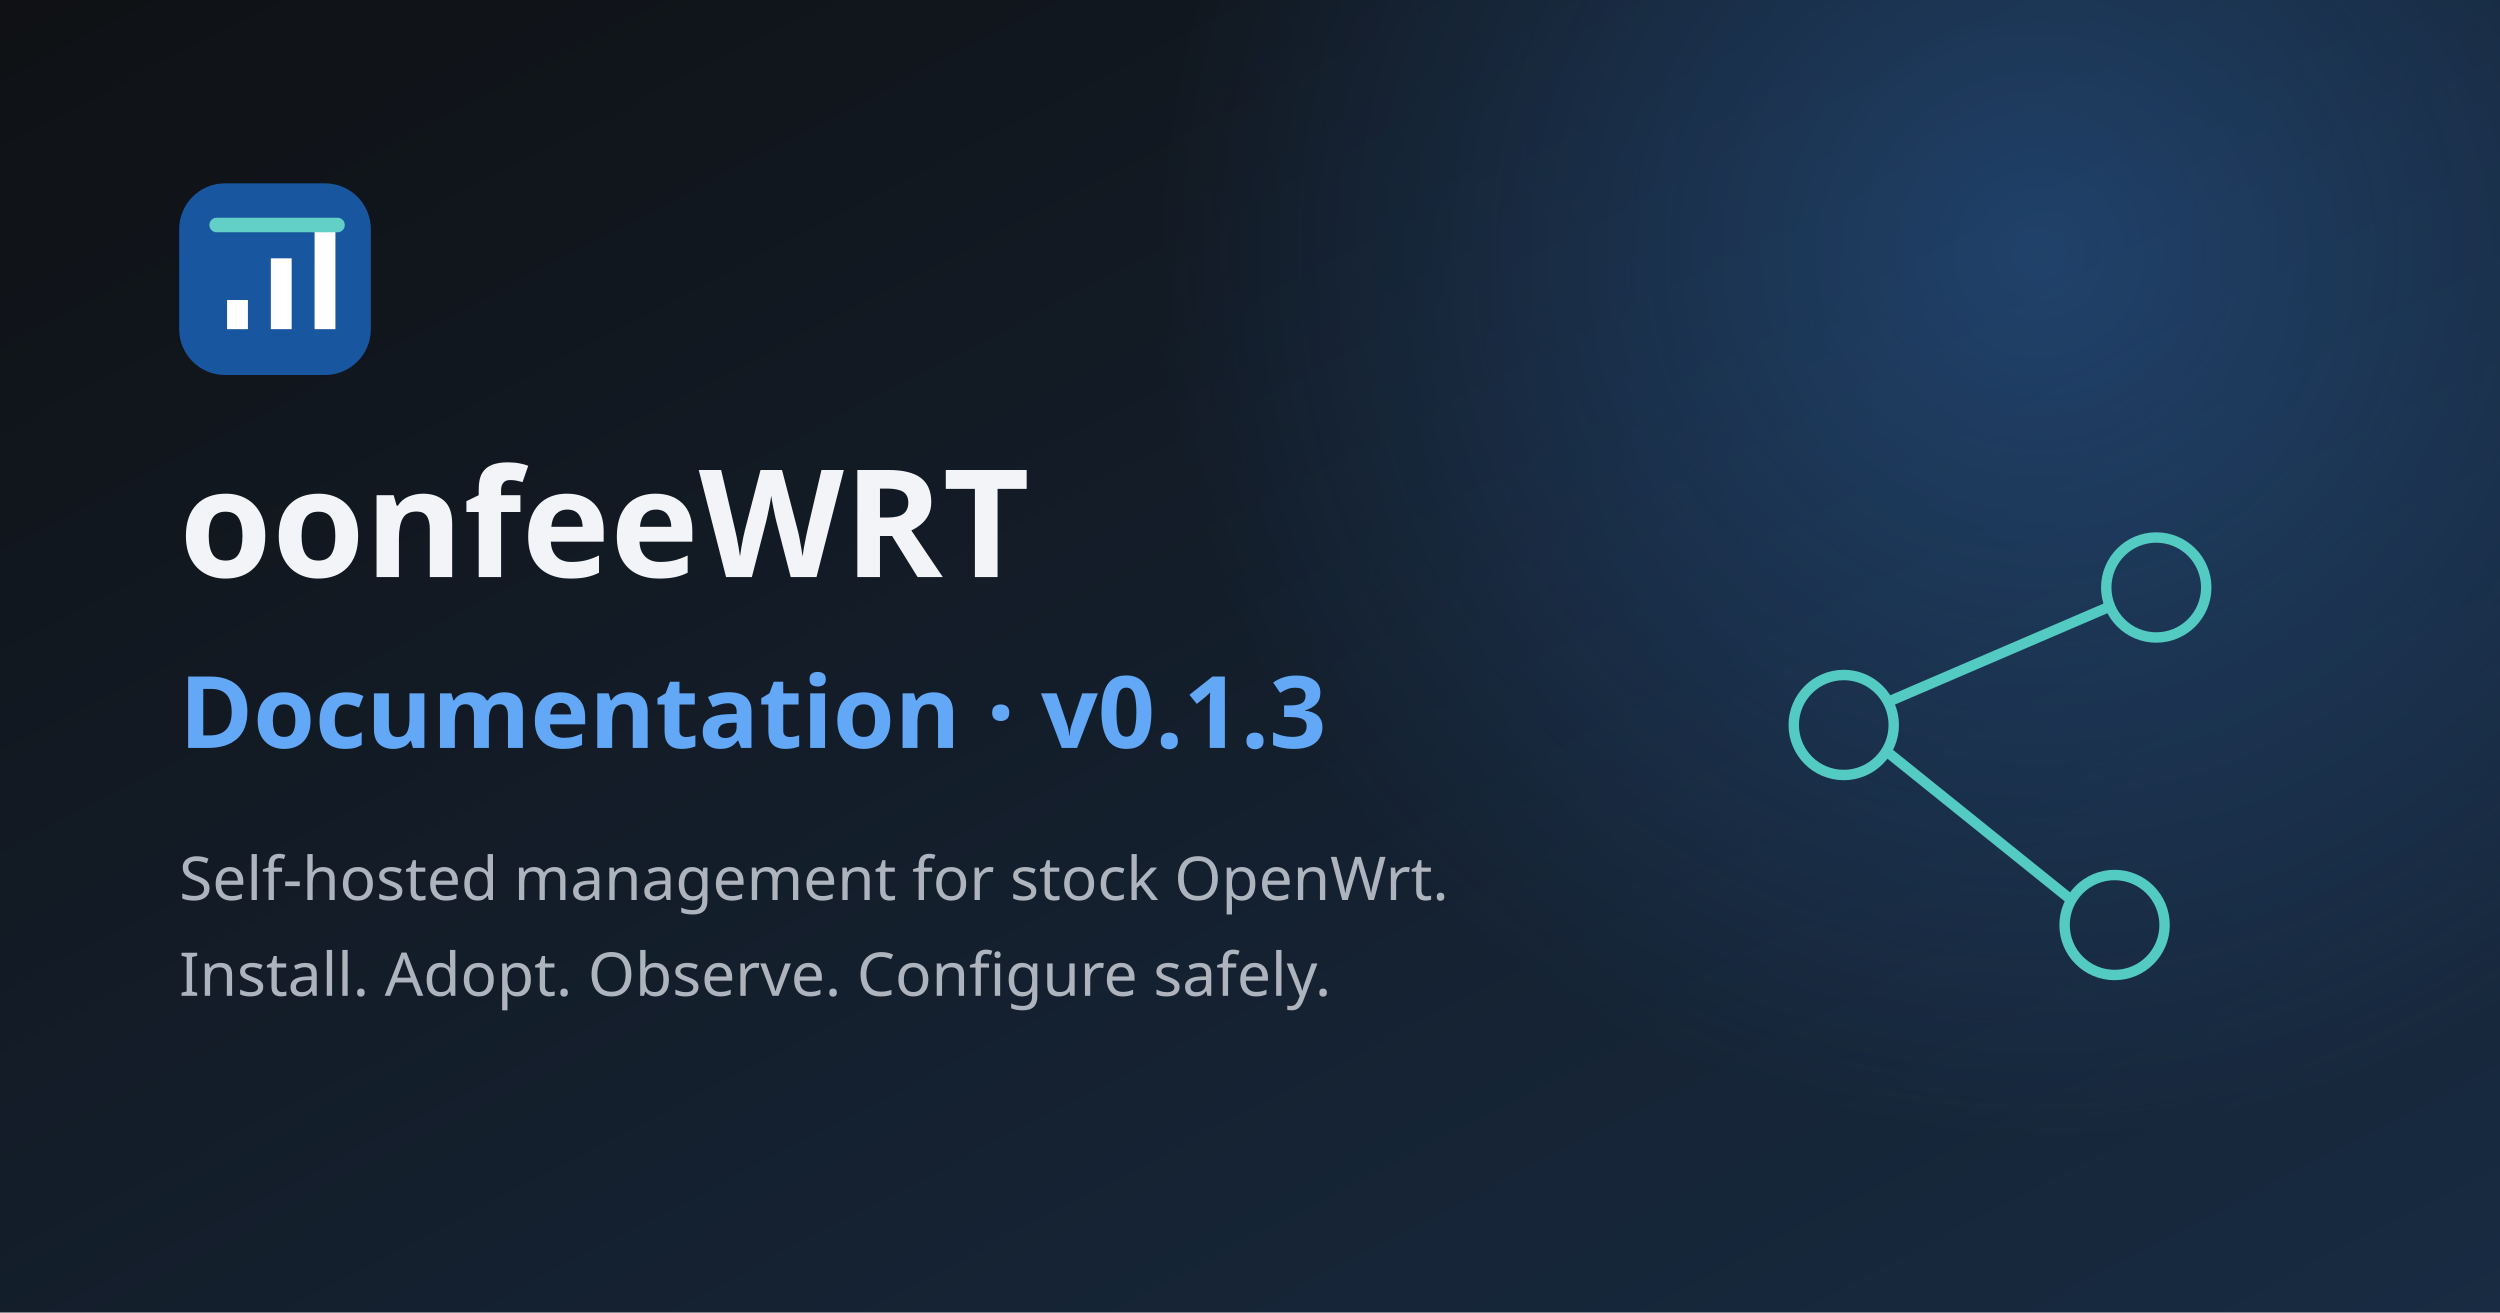
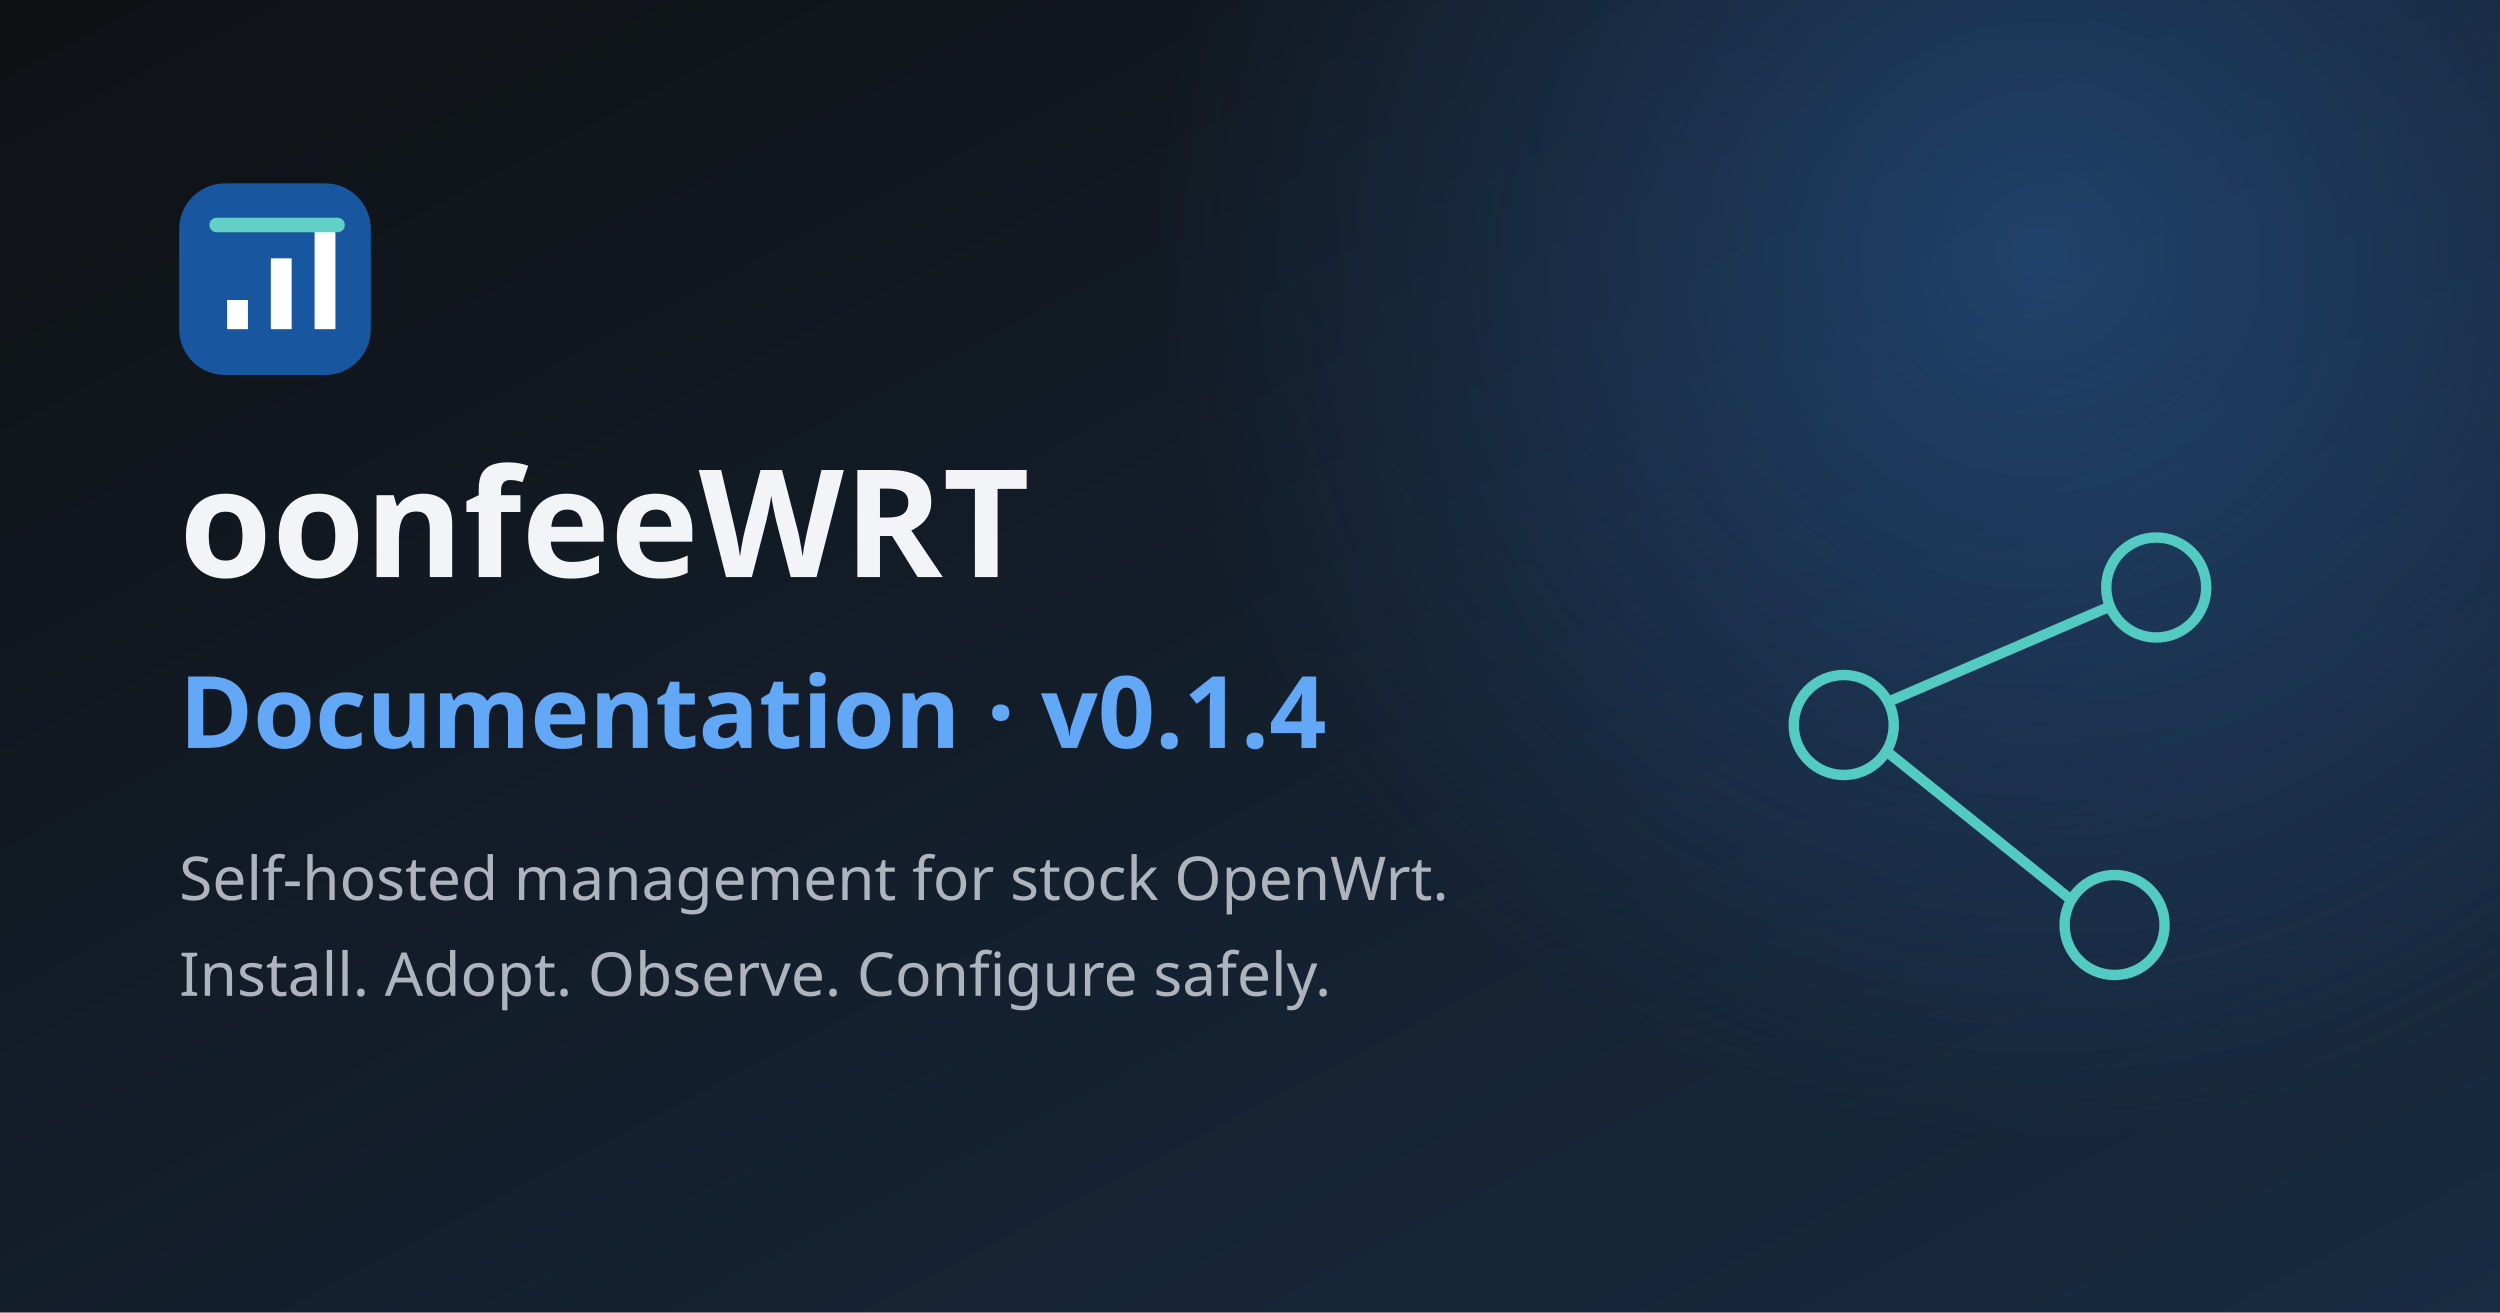
- <svg xmlns="http://www.w3.org/2000/svg" viewBox="0 0 1200 630" role="img" aria-label="oonfeeWRT v0.1.3 Documentation">
+ <svg xmlns="http://www.w3.org/2000/svg" viewBox="0 0 1200 630" role="img" aria-label="oonfeeWRT v0.1.4 Documentation">
  <defs>
    <linearGradient id="bg" x1="0" x2="1" y1="0" y2="1">
      <stop stop-color="#0f1114" />
      <stop offset="1" stop-color="#182b42" />
    </linearGradient>
    <radialGradient id="glow">
      <stop stop-color="#3987e5" stop-opacity=".34" />
      <stop offset="1" stop-color="#3987e5" stop-opacity="0" />
    </radialGradient>
  </defs>
  <rect width="1200" height="630" fill="url(#bg)" />
  <circle cx="980" cy="120" r="430" fill="url(#glow)" />
  <g transform="translate(86 88)">
    <rect width="92" height="92" rx="22" fill="#18569f" />
    <path d="M23 56h10v14H23zm21-20h10v34H44zm21-15h10v49H65z" fill="#fff" />
    <path d="M18 20h58" stroke="#63d0c7" stroke-width="7" stroke-linecap="round" />
  </g>
  <text x="86" y="277" fill="#f2f4f7" font-family="system-ui,sans-serif" font-size="72" font-weight="740">oonfeeWRT</text>
-   <text x="86" y="359" fill="#62a8f6" font-family="system-ui,sans-serif" font-size="48" font-weight="650">Documentation · v0.1.3</text>
+   <text x="86" y="359" fill="#62a8f6" font-family="system-ui,sans-serif" font-size="48" font-weight="650">Documentation · v0.1.4</text>
  <text x="86" y="432" fill="#aeb4be" font-family="system-ui,sans-serif" font-size="29">Self-hosted management for stock OpenWrt.</text>
  <text x="86" y="478" fill="#aeb4be" font-family="system-ui,sans-serif" font-size="29">Install. Adopt. Observe. Configure safely.</text>
  <g fill="none" stroke="#54cbc2" stroke-width="5">
    <circle cx="885" cy="348" r="24" />
    <circle cx="1035" cy="282" r="24" />
    <circle cx="1015" cy="444" r="24" />
    <path d="m906 337 107-46m-107 70 87 70" />
  </g>
</svg>
